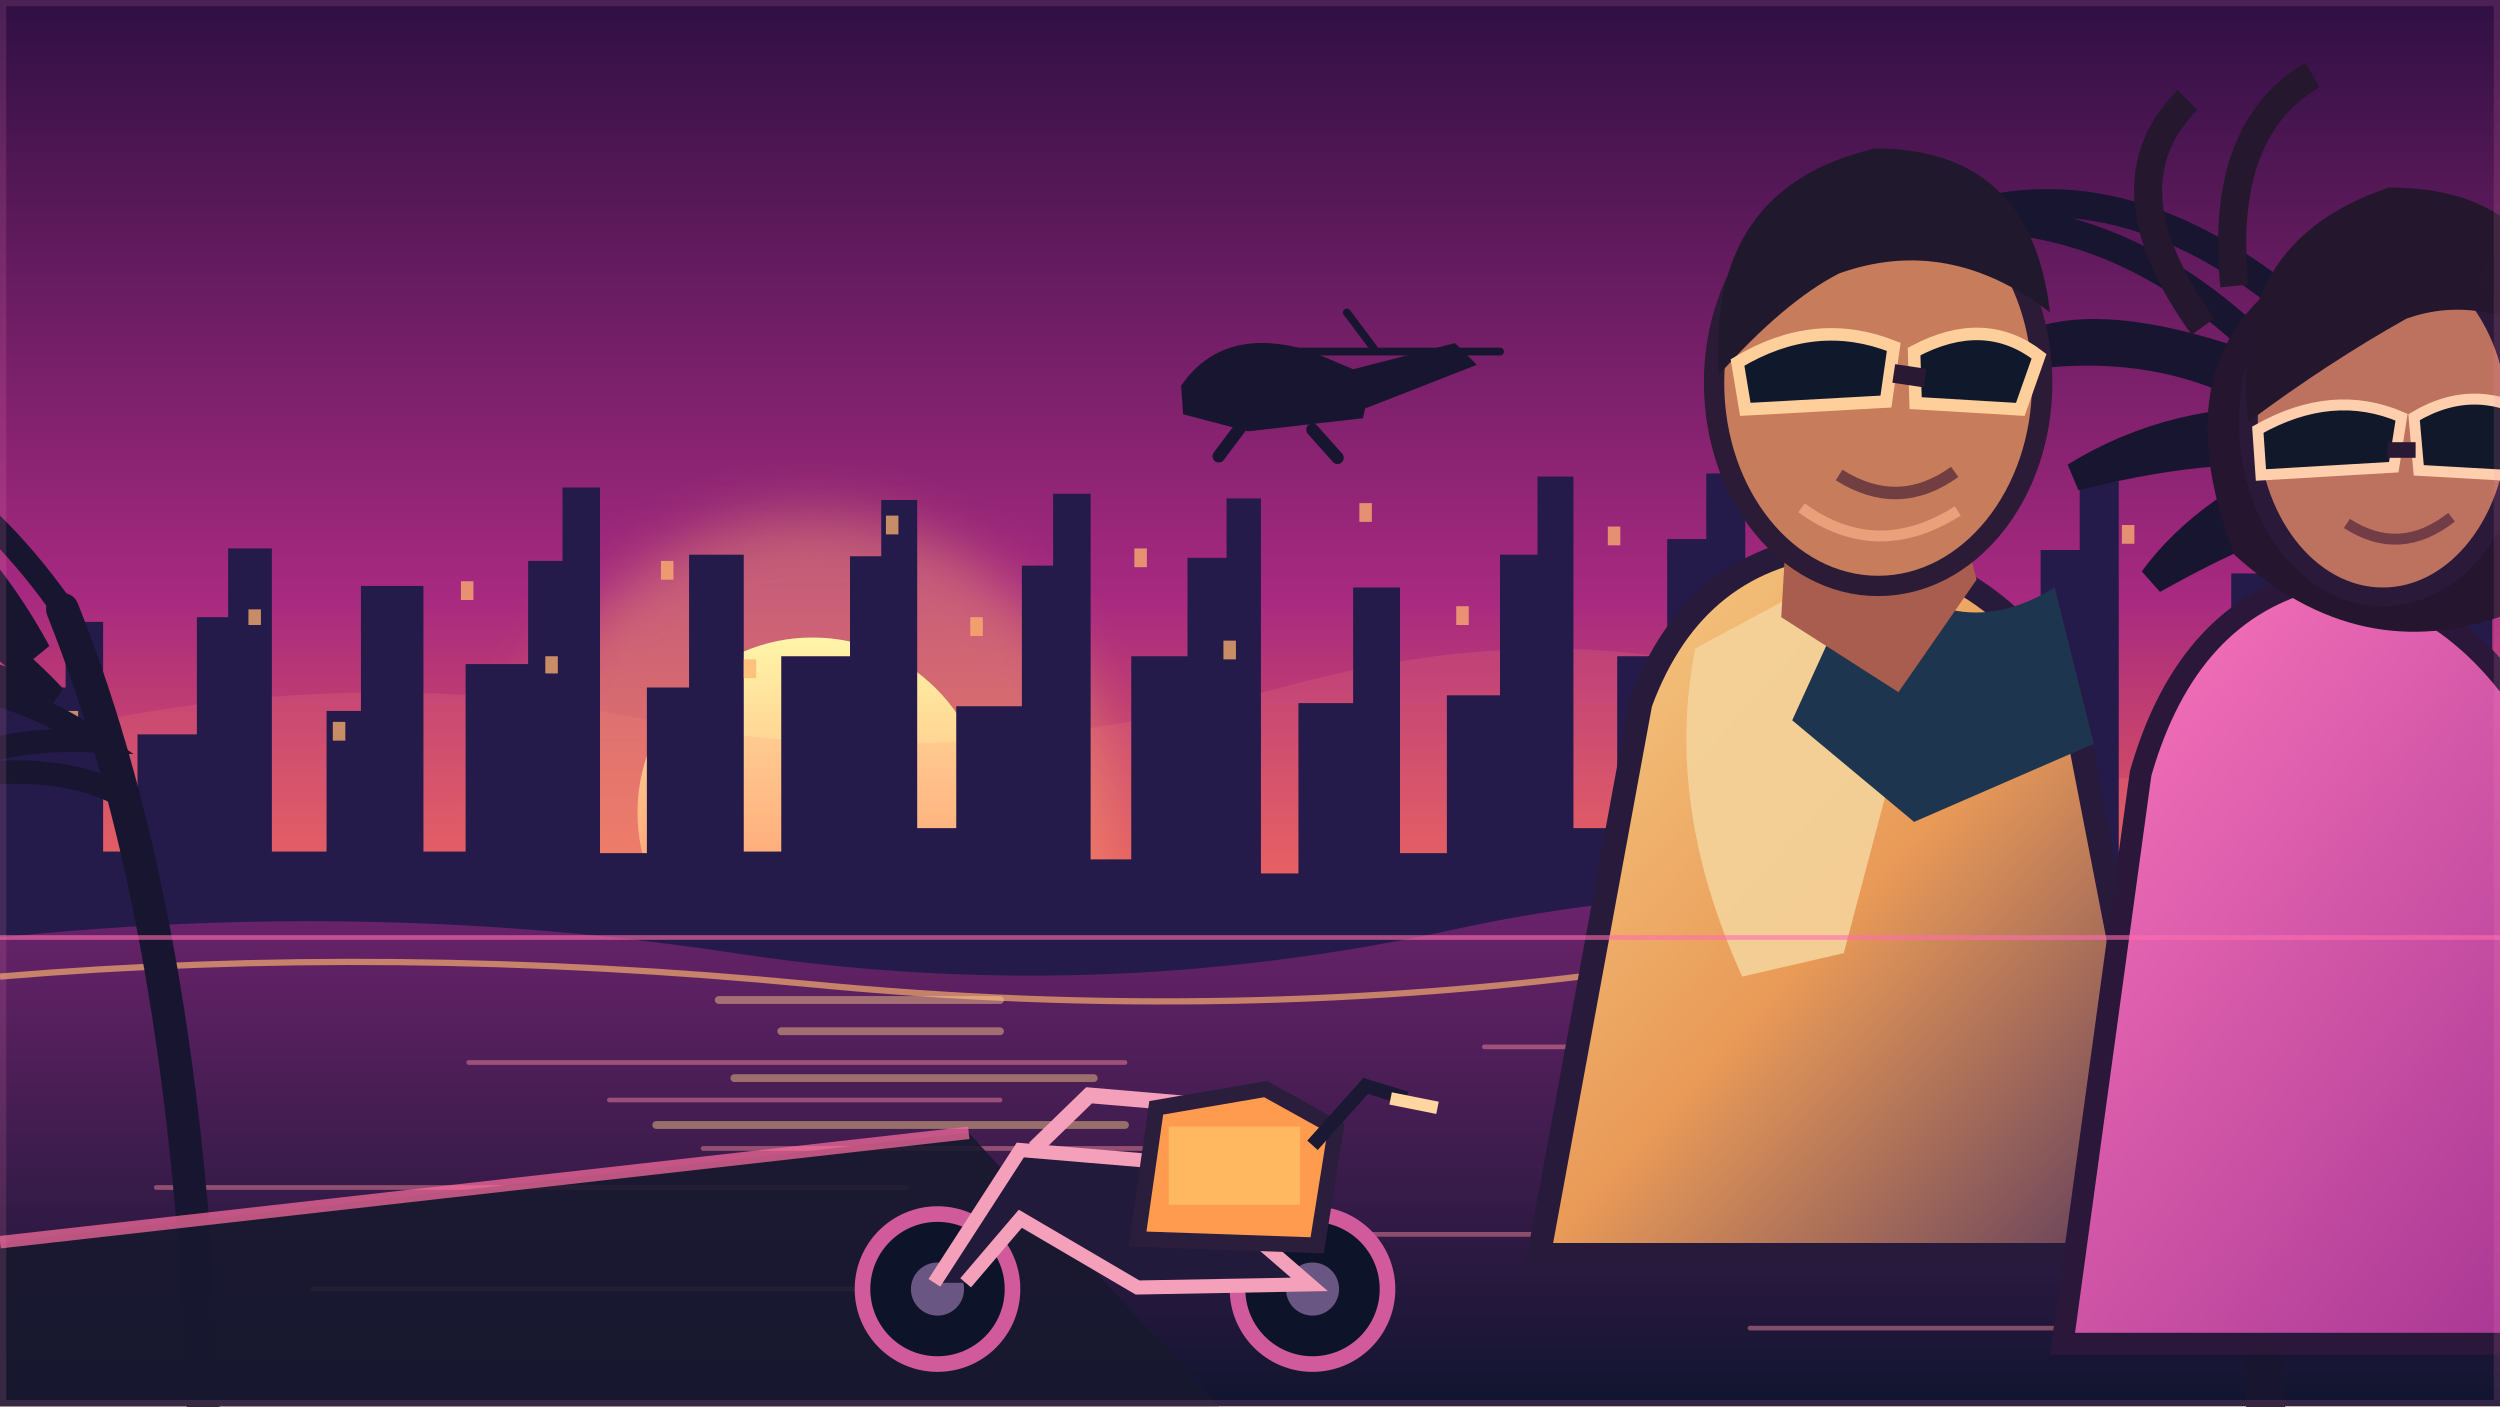
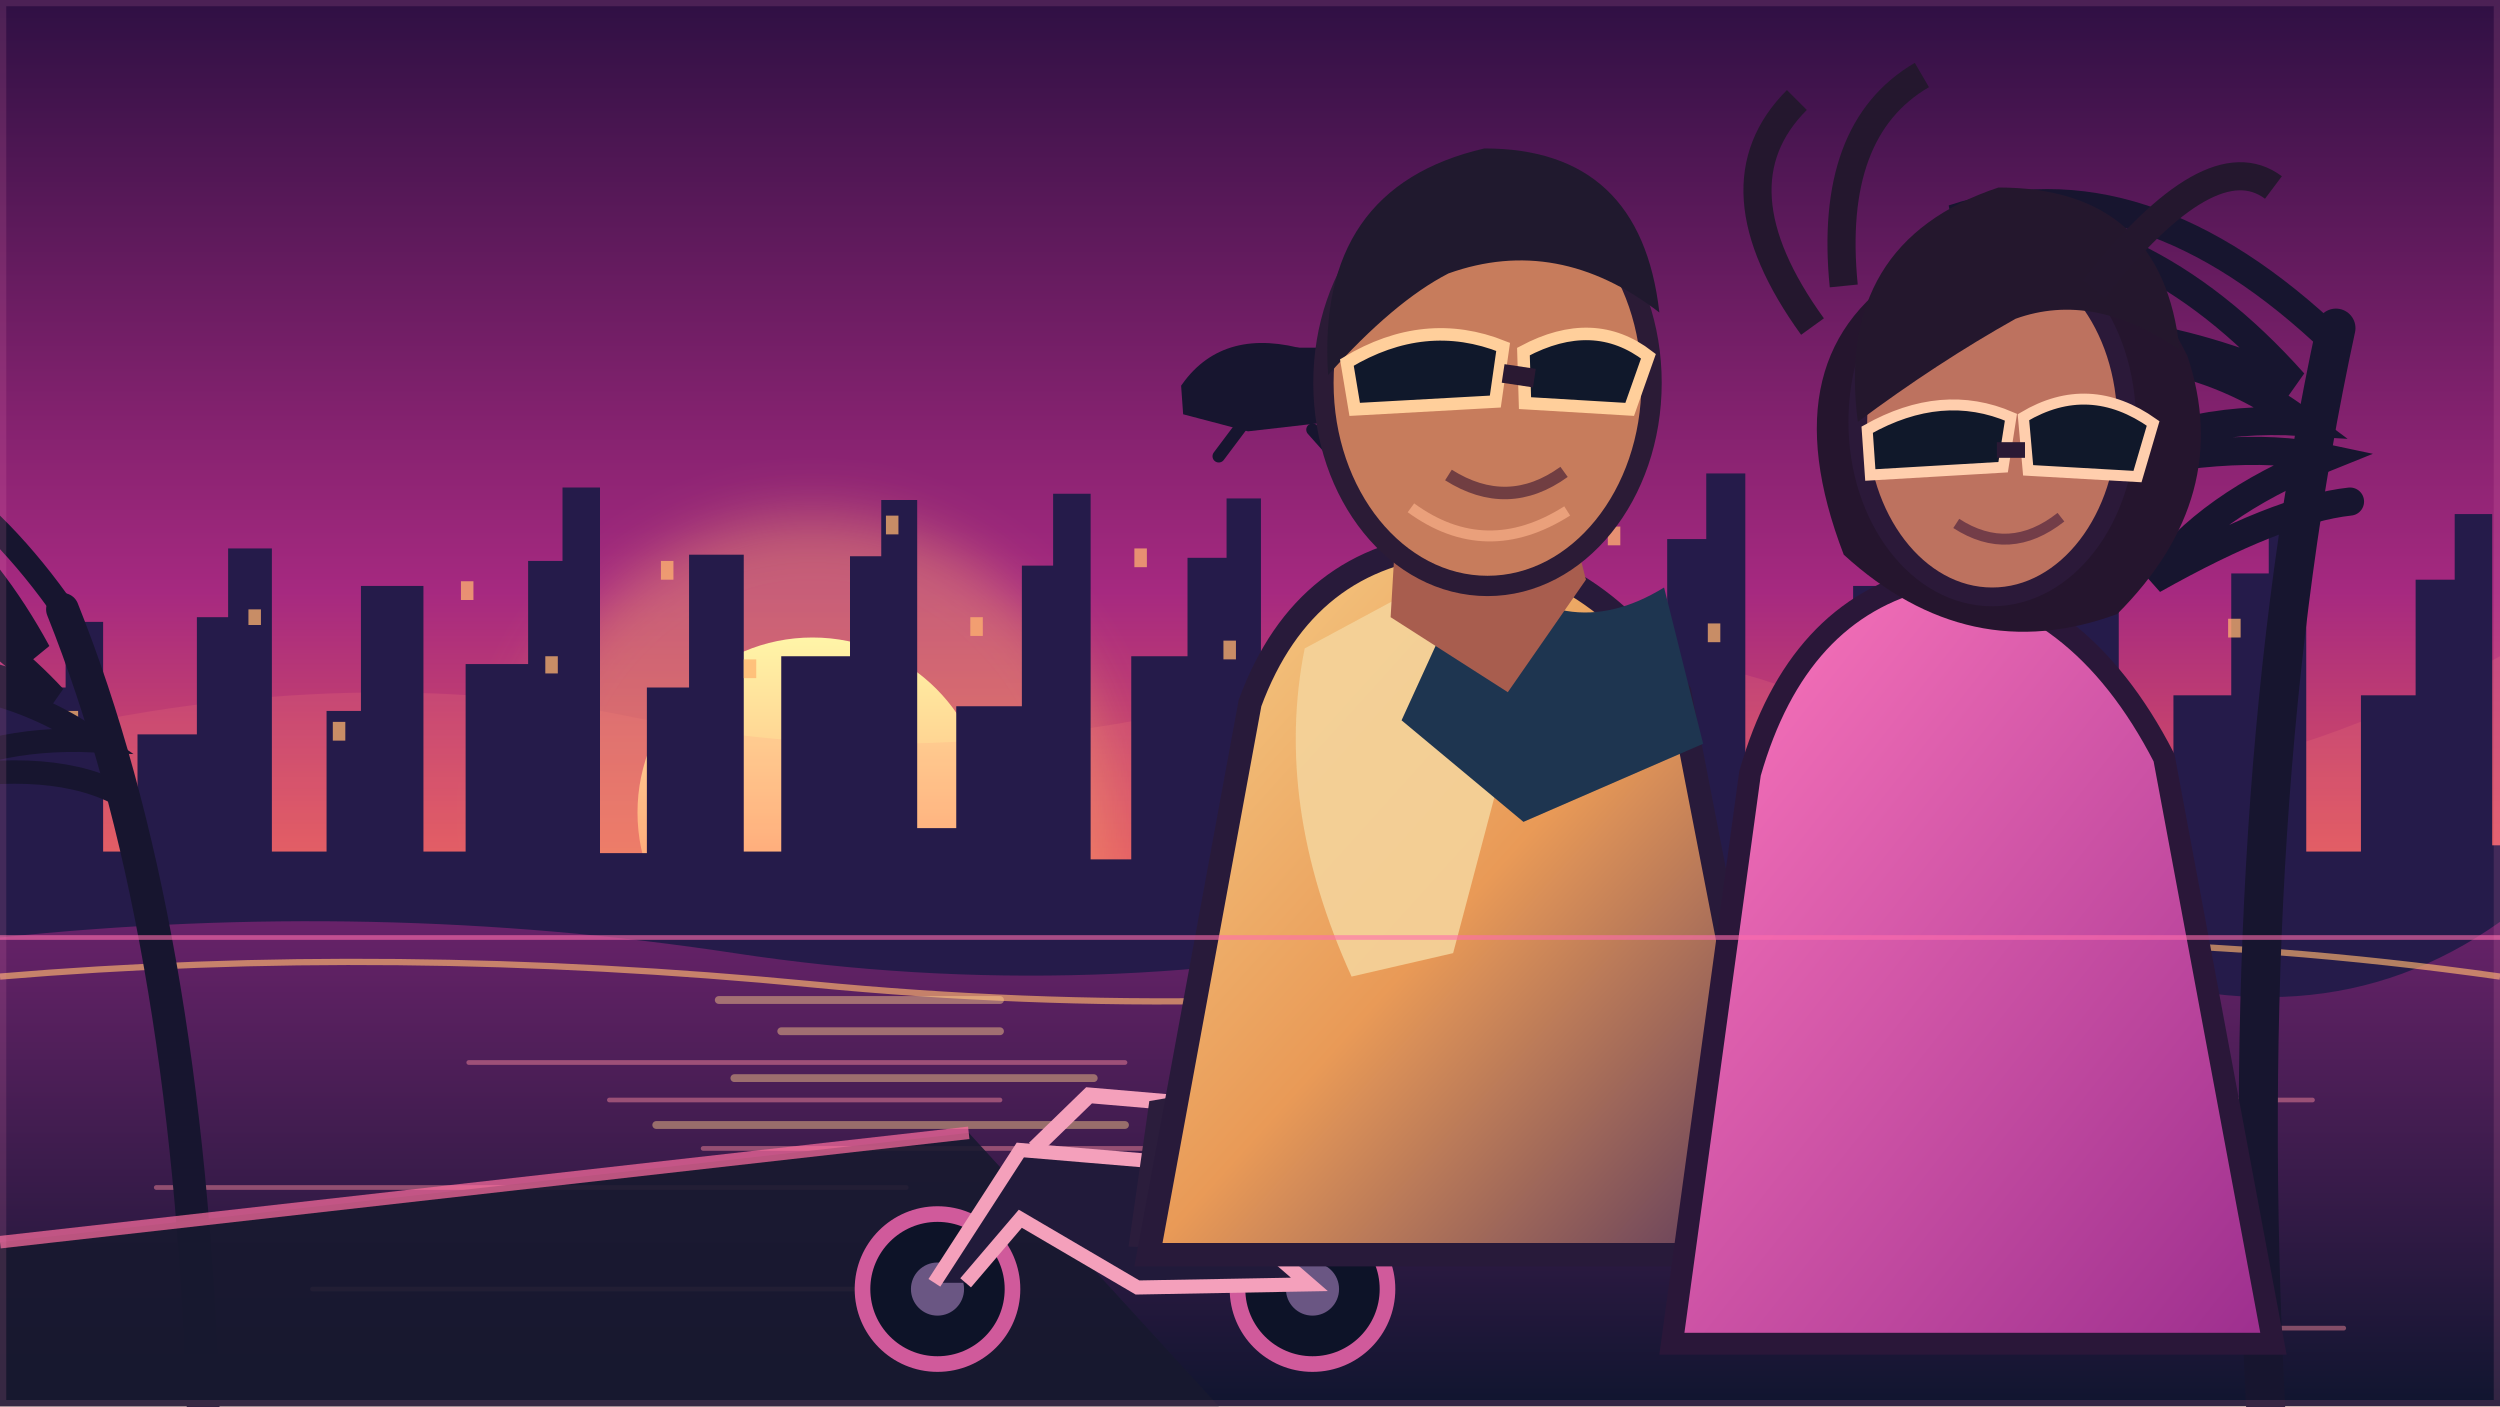
<svg xmlns="http://www.w3.org/2000/svg" viewBox="0 0 1600 900">
  <defs>
    <linearGradient id="sky" x2="0" y2="1">
      <stop stop-color="#301044" />
      <stop offset=".42" stop-color="#a62980" />
      <stop offset=".72" stop-color="#ff704e" />
      <stop offset="1" stop-color="#ffbd65" />
    </linearGradient>
    <linearGradient id="water" x2="0" y2="1">
      <stop stop-color="#6c236c" />
      <stop offset="1" stop-color="#10152f" />
    </linearGradient>
    <linearGradient id="sun" x2="0" y2="1">
      <stop stop-color="#fff5a8" />
      <stop offset="1" stop-color="#ff8c62" />
    </linearGradient>
    <linearGradient id="jacket" x2="1" y2="1">
      <stop stop-color="#f7d18a" />
      <stop offset=".5" stop-color="#e99a57" />
      <stop offset="1" stop-color="#55355c" />
    </linearGradient>
    <linearGradient id="pink" x2="1" y2="1">
      <stop stop-color="#ff78bd" />
      <stop offset="1" stop-color="#9c2e8e" />
    </linearGradient>
    <filter id="glow">
      <feGaussianBlur stdDeviation="18" />
    </filter>
    <filter id="soft">
      <feGaussianBlur stdDeviation="3" />
    </filter>
  </defs>
  <rect width="1600" height="900" fill="url(#sky)" />
  <circle cx="520" cy="520" r="190" fill="#ffb66c" opacity=".38" filter="url(#glow)" />
  <circle cx="520" cy="520" r="112" fill="url(#sun)" />
  <path d="M0 475 Q220 420 410 460 T820 440 T1200 465 T1600 420 V620 H0Z" fill="#ff8a78" opacity=".16" />
  <g fill="#251b4a">
    <path d="M0 545V440h42v-42h24v147h22V470h38v-75h20v-44h28v194h35V455h22v-80h40v170h27V425h40v-66h22v-47h24v234h30V440h27v-85h35v190h24V420h44v-64h20v-36h23v210h25V452h42v-90h20v-46h24v234h26V420h36v-63h25v-38h22v240h24V450h35v-74h30v170h30V445h34v-90h24v-50h23v225h28V420h32v-75h25v-42h25v250h32V450h37v-75h26v-50h22v220h32V440h40v-88h25v-44h25v237h35V445h37v-78h24v-39h24v217h35V445h35v-74h25v-42h24v212h38V430h40v-75h24v-48h25v238h35V455h30v-62h26v-34h24v186h32V430h38v-70h22v-38h28v223h34V450h35v-66h28v-35h22v196h38V445h32v-80h27v-42h22v222h40V445h42v-62h24v-40h24v202h50v-160h35v-52h26v212h55v-190h30v-55h24v245h60v-175h30v-44h28v219h60v-170h30v-45h30v215h60v-160h30v-38h25v198h45v-150h30v-44h24v194h40v-140h40v-48h25v188h50v-130h30v-48h30v178h50v-125h30v-40h28v165h40v-100h35v-45h24v145h60v-100h30v-35h30v135h60v-90h30v-32h30v122h50v-75h30v-30h30v105h50v-55h30v-24h30v79h30v-30h30v-30h30v60h20v120H0Z" />
  </g>
  <g fill="#ffb36f" opacity=".75">
    <path d="M42 455h8v10h-8zm35 40h8v12h-8zm82-105h8v10h-8zm54 72h8v12h-8zm82-90h8v12h-8zm54 48h8v11h-8zm74-61h8v12h-8zm53 63h8v12h-8zm91-92h8v12h-8zm54 65h8v12h-8zm105-44h8v12h-8zm57 59h8v12h-8zm87-88h8v12h-8zm62 66h8v12h-8zm97-51h8v12h-8zm64 62h8v12h-8zm105-80h8v12h-8zm65 62h8v12h-8zm95-45h8v12h-8zm68 60h8v12h-8z" />
  </g>
  <path d="M0 600 Q240 575 470 610 T930 595 T1320 610 T1600 590 V900H0Z" fill="url(#water)" />
  <path d="M0 625 Q250 604 520 630 T1050 620 T1600 625" fill="none" stroke="#ffb66e" stroke-width="4" opacity=".65" />
  <g stroke-linecap="round" opacity=".45">
    <path d="M300 680h420M390 704h250M450 735h390M950 670h340M1050 704h430M100 760h480M700 790h550M200 825h420M1120 850h380" stroke="#ff8e9f" stroke-width="3" />
    <path d="M460 640h180M500 660h140M470 690h230M420 720h300" stroke="#ffd08b" stroke-width="5" />
  </g>
  <g transform="translate(810 230)" fill="#17152f" stroke="#17152f" stroke-width="8" stroke-linecap="round">
    <path d="M-50 18q25-35 76-20l38 16-5 20-70 8-38-10z" />
    <path d="M50 12l70-18 8 8-64 25" />
    <path d="M-15 42l-15 20m60-17 16 18" />
    <path d="M0-5h150" fill="none" stroke-width="5" />
    <path d="M70-6l-18-24" fill="none" stroke-width="5" />
  </g>
  <g fill="none" stroke="#17152f" stroke-linecap="round">
    <path d="M1450 900Q1430 510 1495 210" stroke-width="25" />
    <path d="M1495 220q-125-120-245-80 120-5 218 105-135-55-185-15 110-20 190 40-80-5-145 35 100-25 160-12-75 30-110 78 80-45 126-50" stroke-width="18" />
    <path d="M130 900Q120 590 40 390" stroke-width="21" />
    <path d="M42 392q-80-115-180-120 105 38 163 145-90-75-155-63 100 22 165 92-90-38-135-10 94-8 160 38-70-3-118 28 85-18 132 5" stroke-width="15" />
  </g>
  <path d="M0 795l620-70 160 175H0Z" fill="#17182f" opacity=".9" />
  <path d="M0 795l620-70" stroke="#ff6d9f" stroke-width="8" opacity=".7" />
  <g transform="translate(570 695)">
    <circle cx="30" cy="130" r="48" fill="#0d1328" stroke="#d05a9b" stroke-width="10" />
    <circle cx="30" cy="130" r="17" fill="#6a5683" />
    <circle cx="270" cy="130" r="48" fill="#0d1328" stroke="#d05a9b" stroke-width="10" />
    <circle cx="270" cy="130" r="17" fill="#6a5683" />
    <path d="M28 126l55-85 95 8 90 78-110 2-75-44-35 41" fill="#211a3a" stroke="#f4a0bb" stroke-width="9" />
    <path d="M92 40l35-34 70 6 20 32" fill="none" stroke="#f4a0bb" stroke-width="10" />
    <path d="M170 14l70-12 45 25-12 75-115-4z" fill="#ff9b4f" stroke="#2b1d3c" stroke-width="10" />
    <path d="M178 26h84v50h-84z" fill="#ffbf64" opacity=".8" />
    <path d="M270 38l34-38 26 8" fill="none" stroke="#1a1833" stroke-width="9" />
    <path d="M320 8l30 6" stroke="#ffd6a0" stroke-width="8" />
  </g>
-   <g transform="translate(980 120)">
+   <g transform="translate(730 120)">
    <path d="M70 330q35-95 130-102 95 12 145 95l70 360-410 0z" fill="url(#jacket)" stroke="#281a3a" stroke-width="15" />
    <path d="M105 295q-20 100 30 210l65-15 45-170-75-60z" fill="#f4d39a" opacity=".9" />
    <path d="M215 236q55 60 120 20l25 100-115 50-78-65z" fill="#1e3550" />
    <path d="M165 190l-5 85 75 48 50-72-20-78z" fill="#a85d4e" />
    <ellipse cx="222" cy="125" rx="105" ry="130" fill="#c77c5c" stroke="#2b1b36" stroke-width="13" />
    <path d="M120 120q-8-120 100-145 100 0 112 105-65-50-135-25-35 18-77 65z" fill="#20192e" />
    <path d="M132 112q50-30 100-10l-5 35-90 5zM245 105q45-24 80 3l-12 34-67-4z" fill="#10182b" stroke="#ffcf9b" stroke-width="8" />
    <path d="M232 119l20 3" stroke="#2a1932" stroke-width="12" />
    <path d="M197 184q38 24 74-2" fill="none" stroke="#713e42" stroke-width="8" />
    <path d="M173 205q48 35 100 2" fill="none" stroke="#eaa07b" stroke-width="7" />
    <g transform="translate(360 55)">
      <path d="M30 320q30-105 115-125 95 8 150 115l70 375H-20z" fill="url(#pink)" stroke="#2a1739" stroke-width="14" />
      <path d="M90 180q-50-130 45-185 120-55 175 58 30 90-45 165-95 35-175-38z" fill="#25152e" />
      <ellipse cx="185" cy="95" rx="86" ry="112" fill="#bd725f" stroke="#2b1939" stroke-width="12" />
      <path d="M99 95q-15-115 90-150 105 0 116 104-55-38-105-20-50 28-101 66z" fill="#24172d" />
      <path d="M105 100q48-27 92-8l-5 32-85 5zm100-8q42-25 83 4l-10 34-70-4z" fill="#10182a" stroke="#ffcead" stroke-width="7" />
      <path d="M188 113l18 0" stroke="#2a1934" stroke-width="10" />
      <path d="M162 160q34 22 67-4" fill="none" stroke="#733d48" stroke-width="7" />
      <path d="M70 34q-65-90-10-145M90 8q-10-100 50-135M250 10q75-95 115-65" fill="none" stroke="#24172e" stroke-width="18" />
    </g>
  </g>
  <path d="M0 600h1600" stroke="#ff6cae" stroke-width="3" opacity=".6" />
  <rect width="1600" height="900" fill="none" stroke="#ff8cbd" stroke-width="8" opacity=".14" />
</svg>
